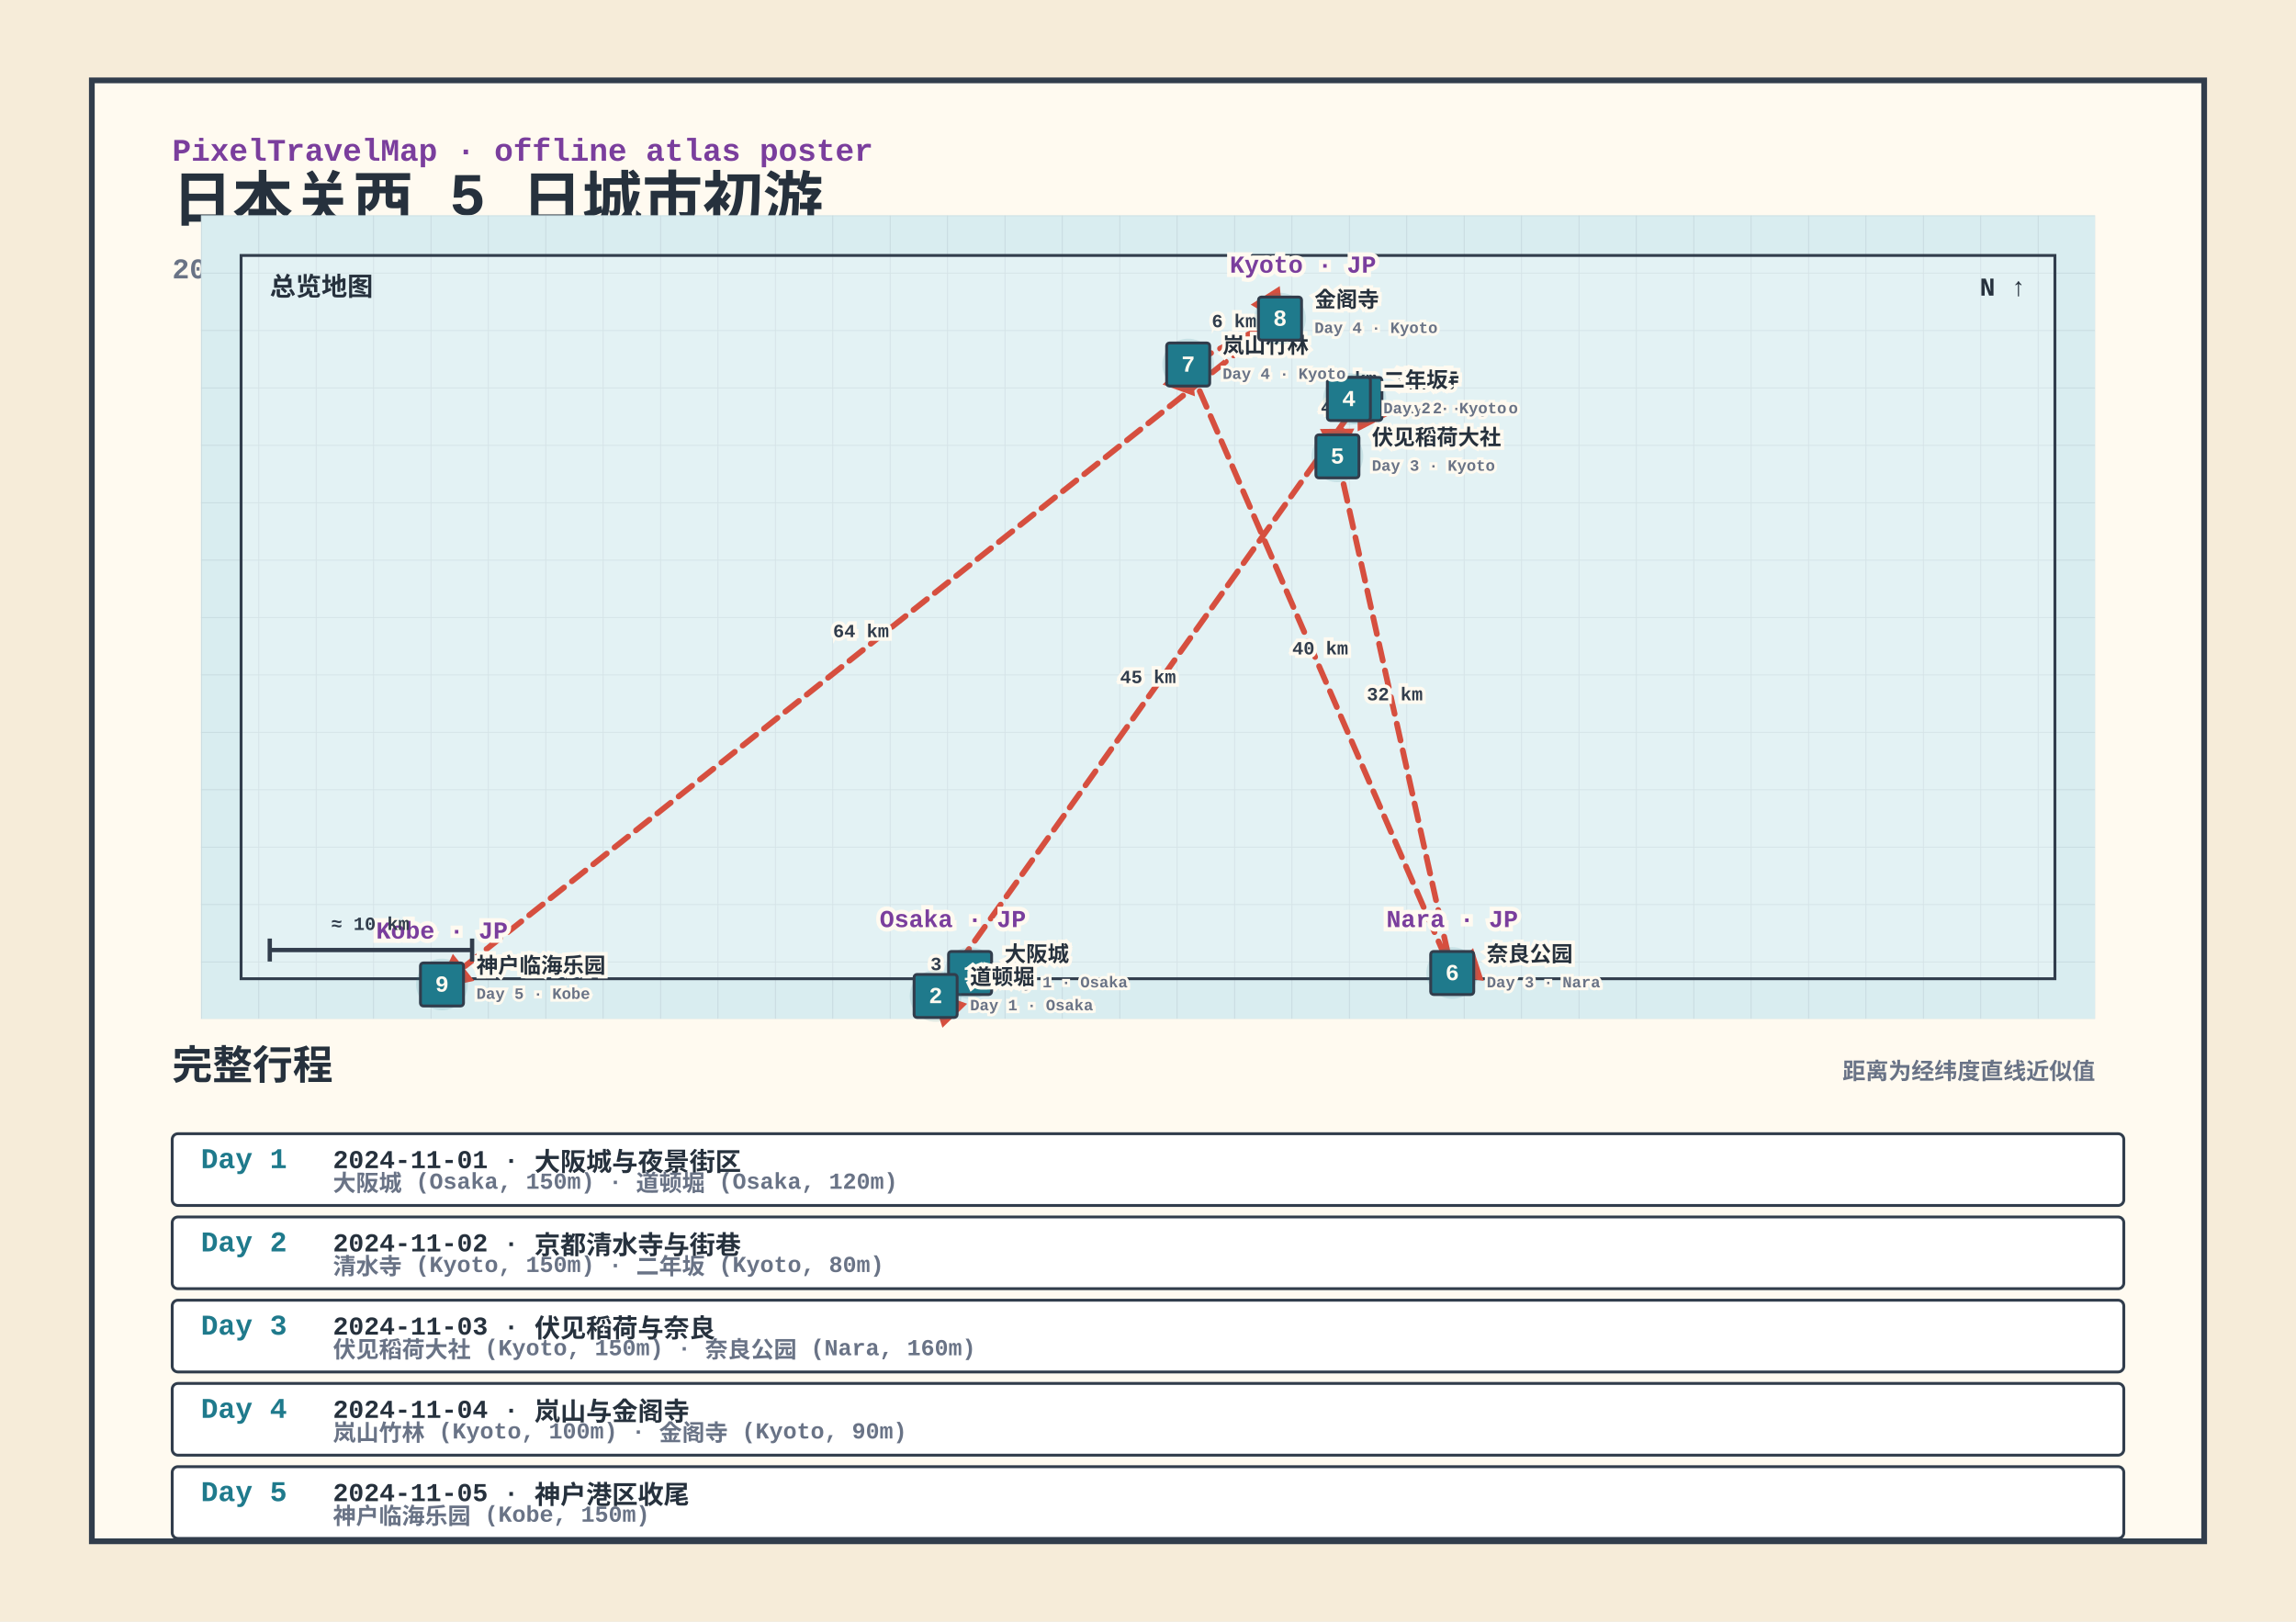
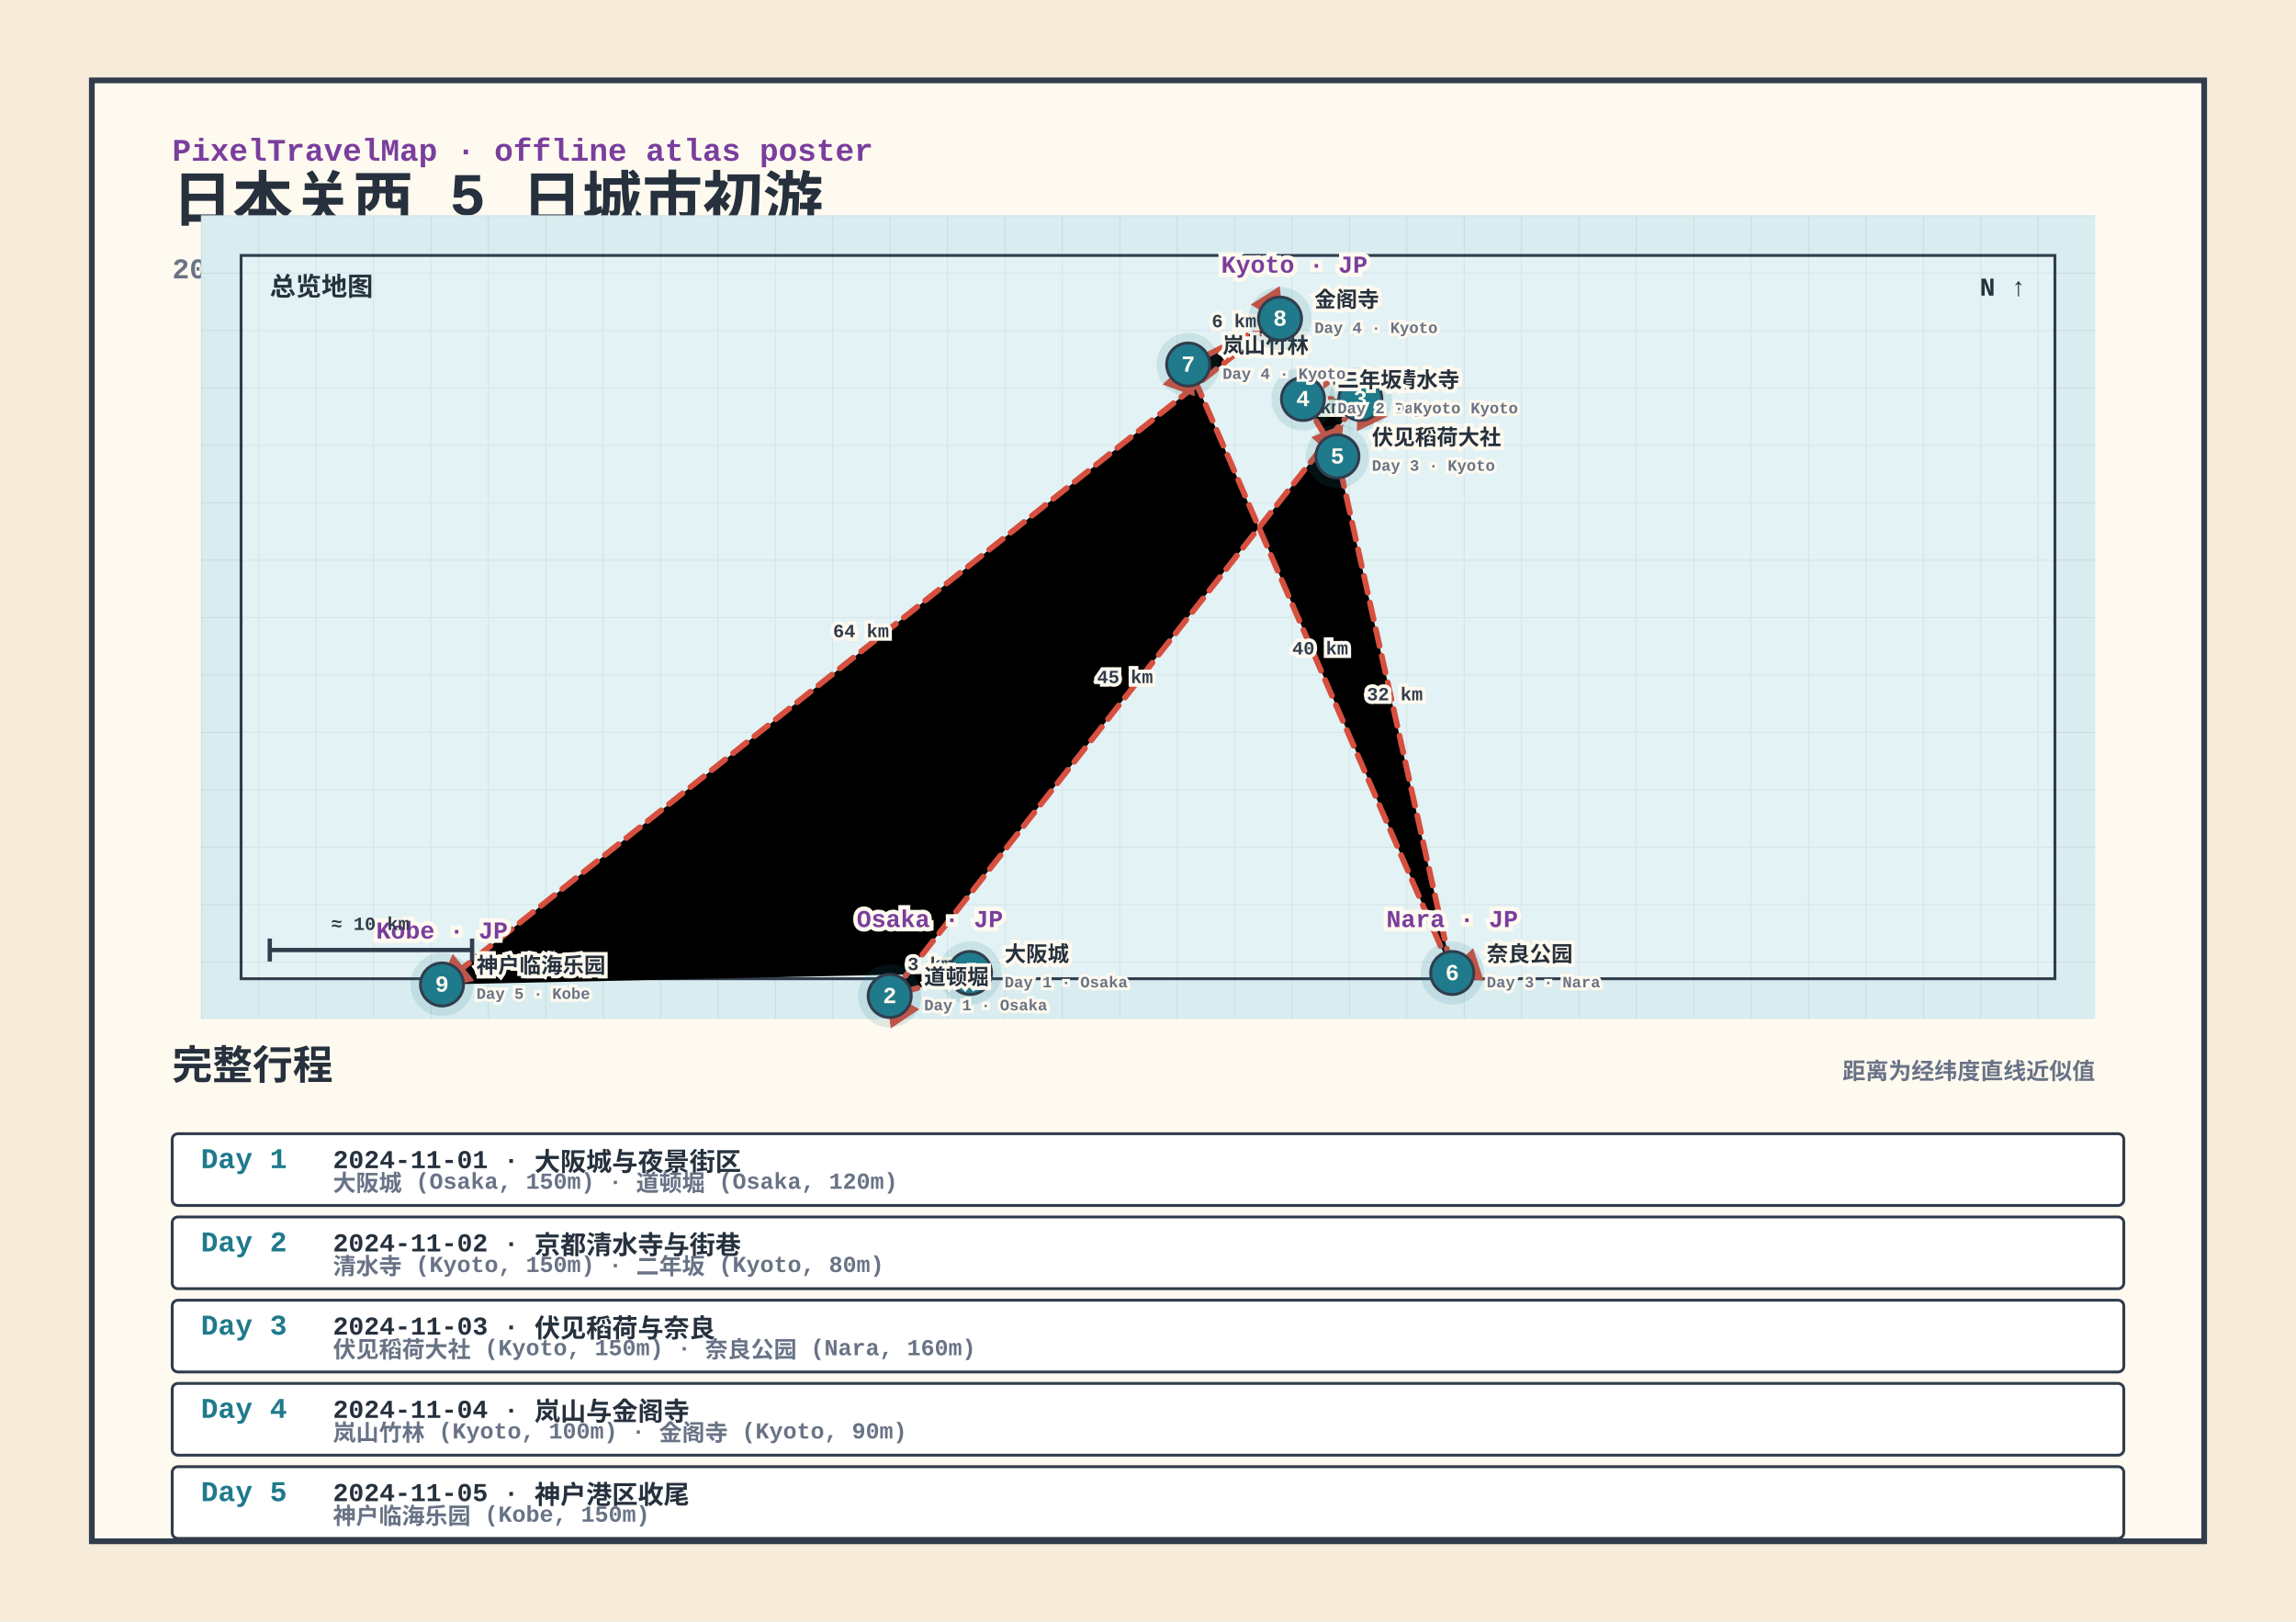
<svg xmlns="http://www.w3.org/2000/svg" id="pixel-travel-poster" width="1600" height="1130" viewBox="0 0 1600 1130" role="img" aria-label="日本关西 5 日城市初游 poster">
  <defs>
    <pattern id="atlas-grid" width="40" height="40" patternUnits="userSpaceOnUse">
      <path d="M 40 0 L 0 0 0 40" fill="none" stroke="rgba(49,61,76,0.12)" stroke-width="1" />
    </pattern>
    <marker id="route-arrow" viewBox="0 0 10 10" refX="8" refY="5" markerWidth="6" markerHeight="6" orient="auto-start-reverse">
      <path d="M 0 0 L 10 5 L 0 10 z" class="arrow-head" />
    </marker>
  </defs>
  <style>
    .poster-bg { fill: #f6ecd9; }
    .poster-frame { fill: #fffaf0; stroke: #313d4c; stroke-width: 4; }
    .poster-kicker { fill: #7a3e9d; font: 700 22px "Courier New", monospace; }
    .poster-title { fill: #26313d; font: 700 42px "Courier New", monospace; }
    .poster-meta { fill: #697386; font: 700 20px "Courier New", monospace; }
    .section-title { fill: #26313d; font: 700 28px "Courier New", monospace; }
    .distance-note { fill: #697386; font: 700 16px "Courier New", monospace; }
    .atlas-water { fill: #d9edf0; }
    .atlas-frame-inner { fill: rgba(255,255,255,0.25); stroke: #313d4c; stroke-width: 2; }
    .map-title, .north { fill: #26313d; font: 700 18px "Courier New", monospace; }
    .route { fill: none; stroke: #d64f3f; stroke-width: 4; stroke-linejoin: round; stroke-linecap: round; stroke-dasharray: 12 7; }
    .arrow-head { fill: #d64f3f; }
    .distance-label { paint-order: stroke; stroke: #fffaf0; stroke-width: 5; fill: #313d4c; font: 700 13px "Courier New", monospace; }
    .city-label { paint-order: stroke; stroke: #fffaf0; stroke-width: 6; fill: #7a3e9d; font: 700 17px "Courier New", monospace; }
    .marker-halo { fill: rgba(31,122,140,0.14); }
    .marker-box { fill: #1f7a8c; stroke: #313d4c; stroke-width: 2; }
    .marker-num { fill: #fffaf0; font: 700 16px "Courier New", monospace; }
    .poi-label { paint-order: stroke; stroke: #fffaf0; stroke-width: 5; fill: #26313d; font: 700 15px "Courier New", monospace; }
    .poi-day { paint-order: stroke; stroke: #fffaf0; stroke-width: 4; fill: #697386; font: 700 11px "Courier New", monospace; }
    .scale-bar line { stroke: #313d4c; stroke-width: 3; }
    .scale-bar text { fill: #313d4c; font: 700 13px "Courier New", monospace; }
    .poster-day rect { fill: #ffffff; stroke: #313d4c; stroke-width: 2; }
    .poster-day-num { fill: #1f7a8c; font: 700 20px "Courier New", monospace; }
    .poster-day-title { fill: #26313d; font: 700 18px "Courier New", monospace; }
    .poster-day-stops { fill: #697386; font: 700 16px "Courier New", monospace; }
</style>
  <rect width="1600" height="1130" class="poster-bg" />
  <rect x="64" y="56" width="1472" height="1018" class="poster-frame" />
  <text x="120" y="112" class="poster-kicker">PixelTravelMap · offline atlas poster</text>
  <text x="120" y="154" class="poster-title">日本关西 5 日城市初游</text>
  <text x="120" y="194" class="poster-meta">2024-11-01 - 2024-11-05 · 5 days · 4 cities · 9 stops · 194 km straight-line route</text>
  <g transform="translate(140,150)">
    <g class="poster-map-view">
      <rect width="1320" height="560" class="atlas-water" />
      <rect width="1320" height="560" fill="url(#atlas-grid)" />
      <rect x="28" y="28" width="1264" height="504" class="atlas-frame-inner" />
      <text x="48" y="56" class="map-title">总览地图</text>
      <text x="1272" y="56" class="north" text-anchor="end">N ↑</text>
-       <polyline class="route" points="536,528 512,544 808,128 800,128 792,168 872,528 688,104 752,72 168,536" marker-mid="url(#route-arrow)" marker-end="url(#route-arrow)" />
-       <text class="distance-label" x="524" y="526" text-anchor="middle">3 km</text>
-       <text class="distance-label" x="660" y="326" text-anchor="middle">45 km</text>
-       <text class="distance-label" x="804" y="118" text-anchor="middle">1 km</text>
-       <text class="distance-label" x="796" y="138" text-anchor="middle">4 km</text>
+       <polyline class="route-shadow" points="536,528 480,544 808,128 768,128 792,168 872,528 688,104 752,72 168,536" />
+       <polyline class="route" points="536,528 480,544 808,128 768,128 792,168 872,528 688,104 752,72 168,536" marker-mid="url(#route-arrow)" marker-end="url(#route-arrow)" />
+       <text class="distance-label" x="508" y="526" text-anchor="middle">3 km</text>
+       <text class="distance-label" x="644" y="326" text-anchor="middle">45 km</text>
+       <text class="distance-label" x="788" y="118" text-anchor="middle">1 km</text>
+       <text class="distance-label" x="780" y="138" text-anchor="middle">4 km</text>
      <text class="distance-label" x="832" y="338" text-anchor="middle">32 km</text>
      <text class="distance-label" x="780" y="306" text-anchor="middle">40 km</text>
      <text class="distance-label" x="720" y="78" text-anchor="middle">6 km</text>
      <text class="distance-label" x="460" y="294" text-anchor="middle">64 km</text>
-       <text class="city-label" x="524" y="496" text-anchor="middle">Osaka · JP</text>
-       <text class="city-label" x="768" y="40" text-anchor="middle">Kyoto · JP</text>
+       <text class="city-label" x="508" y="496" text-anchor="middle">Osaka · JP</text>
+       <text class="city-label" x="762" y="40" text-anchor="middle">Kyoto · JP</text>
      <text class="city-label" x="872" y="496" text-anchor="middle">Nara · JP</text>
      <text class="city-label" x="168" y="504" text-anchor="middle">Kobe · JP</text>
      <g class="marker-layer" data-view="overview">
        <g class="marker marker-landmark" aria-label="大阪城">
-           <circle class="marker-halo" cx="536" cy="528" r="18" />
-           <rect class="marker-box" x="521" y="513" width="30" height="30" rx="2" />
+           <circle class="marker-halo" cx="536" cy="528" r="22" />
+           <circle class="marker-box" cx="536" cy="528" r="15" />
          <text class="marker-num" x="536" y="533" text-anchor="middle">1</text>
          <text class="poi-label" x="560" y="520">大阪城</text>
          <text class="poi-day" x="560" y="538">Day 1 · Osaka</text>
        </g>
        <g class="marker marker-food" aria-label="道顿堀">
-           <circle class="marker-halo" cx="512" cy="544" r="18" />
-           <rect class="marker-box" x="497" y="529" width="30" height="30" rx="2" />
-           <text class="marker-num" x="512" y="549" text-anchor="middle">2</text>
-           <text class="poi-label" x="536" y="536">道顿堀</text>
-           <text class="poi-day" x="536" y="554">Day 1 · Osaka</text>
+           <circle class="marker-halo" cx="480" cy="544" r="22" />
+           <circle class="marker-box" cx="480" cy="544" r="15" />
+           <text class="marker-num" x="480" y="549" text-anchor="middle">2</text>
+           <text class="poi-label" x="504" y="536">道顿堀</text>
+           <text class="poi-day" x="504" y="554">Day 1 · Osaka</text>
        </g>
        <g class="marker marker-landmark" aria-label="清水寺">
-           <circle class="marker-halo" cx="808" cy="128" r="18" />
-           <rect class="marker-box" x="793" y="113" width="30" height="30" rx="2" />
+           <circle class="marker-halo" cx="808" cy="128" r="22" />
+           <circle class="marker-box" cx="808" cy="128" r="15" />
          <text class="marker-num" x="808" y="133" text-anchor="middle">3</text>
          <text class="poi-label" x="832" y="120">清水寺</text>
          <text class="poi-day" x="832" y="138">Day 2 · Kyoto</text>
        </g>
        <g class="marker marker-experience" aria-label="二年坂">
-           <circle class="marker-halo" cx="800" cy="128" r="18" />
-           <rect class="marker-box" x="785" y="113" width="30" height="30" rx="2" />
-           <text class="marker-num" x="800" y="133" text-anchor="middle">4</text>
-           <text class="poi-label" x="824" y="120">二年坂</text>
-           <text class="poi-day" x="824" y="138">Day 2 · Kyoto</text>
+           <circle class="marker-halo" cx="768" cy="128" r="22" />
+           <circle class="marker-box" cx="768" cy="128" r="15" />
+           <text class="marker-num" x="768" y="133" text-anchor="middle">4</text>
+           <text class="poi-label" x="792" y="120">二年坂</text>
+           <text class="poi-day" x="792" y="138">Day 2 · Kyoto</text>
        </g>
        <g class="marker marker-landmark" aria-label="伏见稻荷大社">
-           <circle class="marker-halo" cx="792" cy="168" r="18" />
-           <rect class="marker-box" x="777" y="153" width="30" height="30" rx="2" />
+           <circle class="marker-halo" cx="792" cy="168" r="22" />
+           <circle class="marker-box" cx="792" cy="168" r="15" />
          <text class="marker-num" x="792" y="173" text-anchor="middle">5</text>
          <text class="poi-label" x="816" y="160">伏见稻荷大社</text>
          <text class="poi-day" x="816" y="178">Day 3 · Kyoto</text>
        </g>
        <g class="marker marker-nature" aria-label="奈良公园">
-           <circle class="marker-halo" cx="872" cy="528" r="18" />
-           <rect class="marker-box" x="857" y="513" width="30" height="30" rx="2" />
+           <circle class="marker-halo" cx="872" cy="528" r="22" />
+           <circle class="marker-box" cx="872" cy="528" r="15" />
          <text class="marker-num" x="872" y="533" text-anchor="middle">6</text>
          <text class="poi-label" x="896" y="520">奈良公园</text>
          <text class="poi-day" x="896" y="538">Day 3 · Nara</text>
        </g>
        <g class="marker marker-nature" aria-label="岚山竹林">
-           <circle class="marker-halo" cx="688" cy="104" r="18" />
-           <rect class="marker-box" x="673" y="89" width="30" height="30" rx="2" />
+           <circle class="marker-halo" cx="688" cy="104" r="22" />
+           <circle class="marker-box" cx="688" cy="104" r="15" />
          <text class="marker-num" x="688" y="109" text-anchor="middle">7</text>
          <text class="poi-label" x="712" y="96">岚山竹林</text>
          <text class="poi-day" x="712" y="114">Day 4 · Kyoto</text>
        </g>
        <g class="marker marker-landmark" aria-label="金阁寺">
-           <circle class="marker-halo" cx="752" cy="72" r="18" />
-           <rect class="marker-box" x="737" y="57" width="30" height="30" rx="2" />
+           <circle class="marker-halo" cx="752" cy="72" r="22" />
+           <circle class="marker-box" cx="752" cy="72" r="15" />
          <text class="marker-num" x="752" y="77" text-anchor="middle">8</text>
          <text class="poi-label" x="776" y="64">金阁寺</text>
          <text class="poi-day" x="776" y="82">Day 4 · Kyoto</text>
        </g>
        <g class="marker marker-experience" aria-label="神户临海乐园">
-           <circle class="marker-halo" cx="168" cy="536" r="18" />
-           <rect class="marker-box" x="153" y="521" width="30" height="30" rx="2" />
+           <circle class="marker-halo" cx="168" cy="536" r="22" />
+           <circle class="marker-box" cx="168" cy="536" r="15" />
          <text class="marker-num" x="168" y="541" text-anchor="middle">9</text>
          <text class="poi-label" x="192" y="528">神户临海乐园</text>
          <text class="poi-day" x="192" y="546">Day 5 · Kobe</text>
        </g>
      </g>
      <g class="scale-bar">
        <line x1="48" y1="512" x2="189" y2="512" />
        <line x1="48" y1="504" x2="48" y2="520" />
        <line x1="189" y1="504" x2="189" y2="520" />
        <text x="118" y="498" text-anchor="middle">≈ 10 km</text>
      </g>
    </g>
  </g>
  <text x="120" y="752" class="section-title">完整行程</text>
  <text x="1460" y="752" class="distance-note" text-anchor="end">距离为经纬度直线近似值</text>
  <g class="poster-day" transform="translate(120,790)">
    <rect width="1360" height="50" rx="4" />
    <text x="20" y="24" class="poster-day-num">Day 1</text>
    <text x="112" y="24" class="poster-day-title">2024-11-01 · 大阪城与夜景街区</text>
    <text x="112" y="40" class="poster-day-stops">大阪城 (Osaka, 150m) · 道顿堀 (Osaka, 120m)</text>
  </g>
  <g class="poster-day" transform="translate(120,848)">
    <rect width="1360" height="50" rx="4" />
    <text x="20" y="24" class="poster-day-num">Day 2</text>
    <text x="112" y="24" class="poster-day-title">2024-11-02 · 京都清水寺与街巷</text>
    <text x="112" y="40" class="poster-day-stops">清水寺 (Kyoto, 150m) · 二年坂 (Kyoto, 80m)</text>
  </g>
  <g class="poster-day" transform="translate(120,906)">
    <rect width="1360" height="50" rx="4" />
    <text x="20" y="24" class="poster-day-num">Day 3</text>
    <text x="112" y="24" class="poster-day-title">2024-11-03 · 伏见稻荷与奈良</text>
    <text x="112" y="40" class="poster-day-stops">伏见稻荷大社 (Kyoto, 150m) · 奈良公园 (Nara, 160m)</text>
  </g>
  <g class="poster-day" transform="translate(120,964)">
    <rect width="1360" height="50" rx="4" />
    <text x="20" y="24" class="poster-day-num">Day 4</text>
    <text x="112" y="24" class="poster-day-title">2024-11-04 · 岚山与金阁寺</text>
    <text x="112" y="40" class="poster-day-stops">岚山竹林 (Kyoto, 100m) · 金阁寺 (Kyoto, 90m)</text>
  </g>
  <g class="poster-day" transform="translate(120,1022)">
    <rect width="1360" height="50" rx="4" />
    <text x="20" y="24" class="poster-day-num">Day 5</text>
    <text x="112" y="24" class="poster-day-title">2024-11-05 · 神户港区收尾</text>
    <text x="112" y="40" class="poster-day-stops">神户临海乐园 (Kobe, 150m)</text>
  </g>
</svg>
